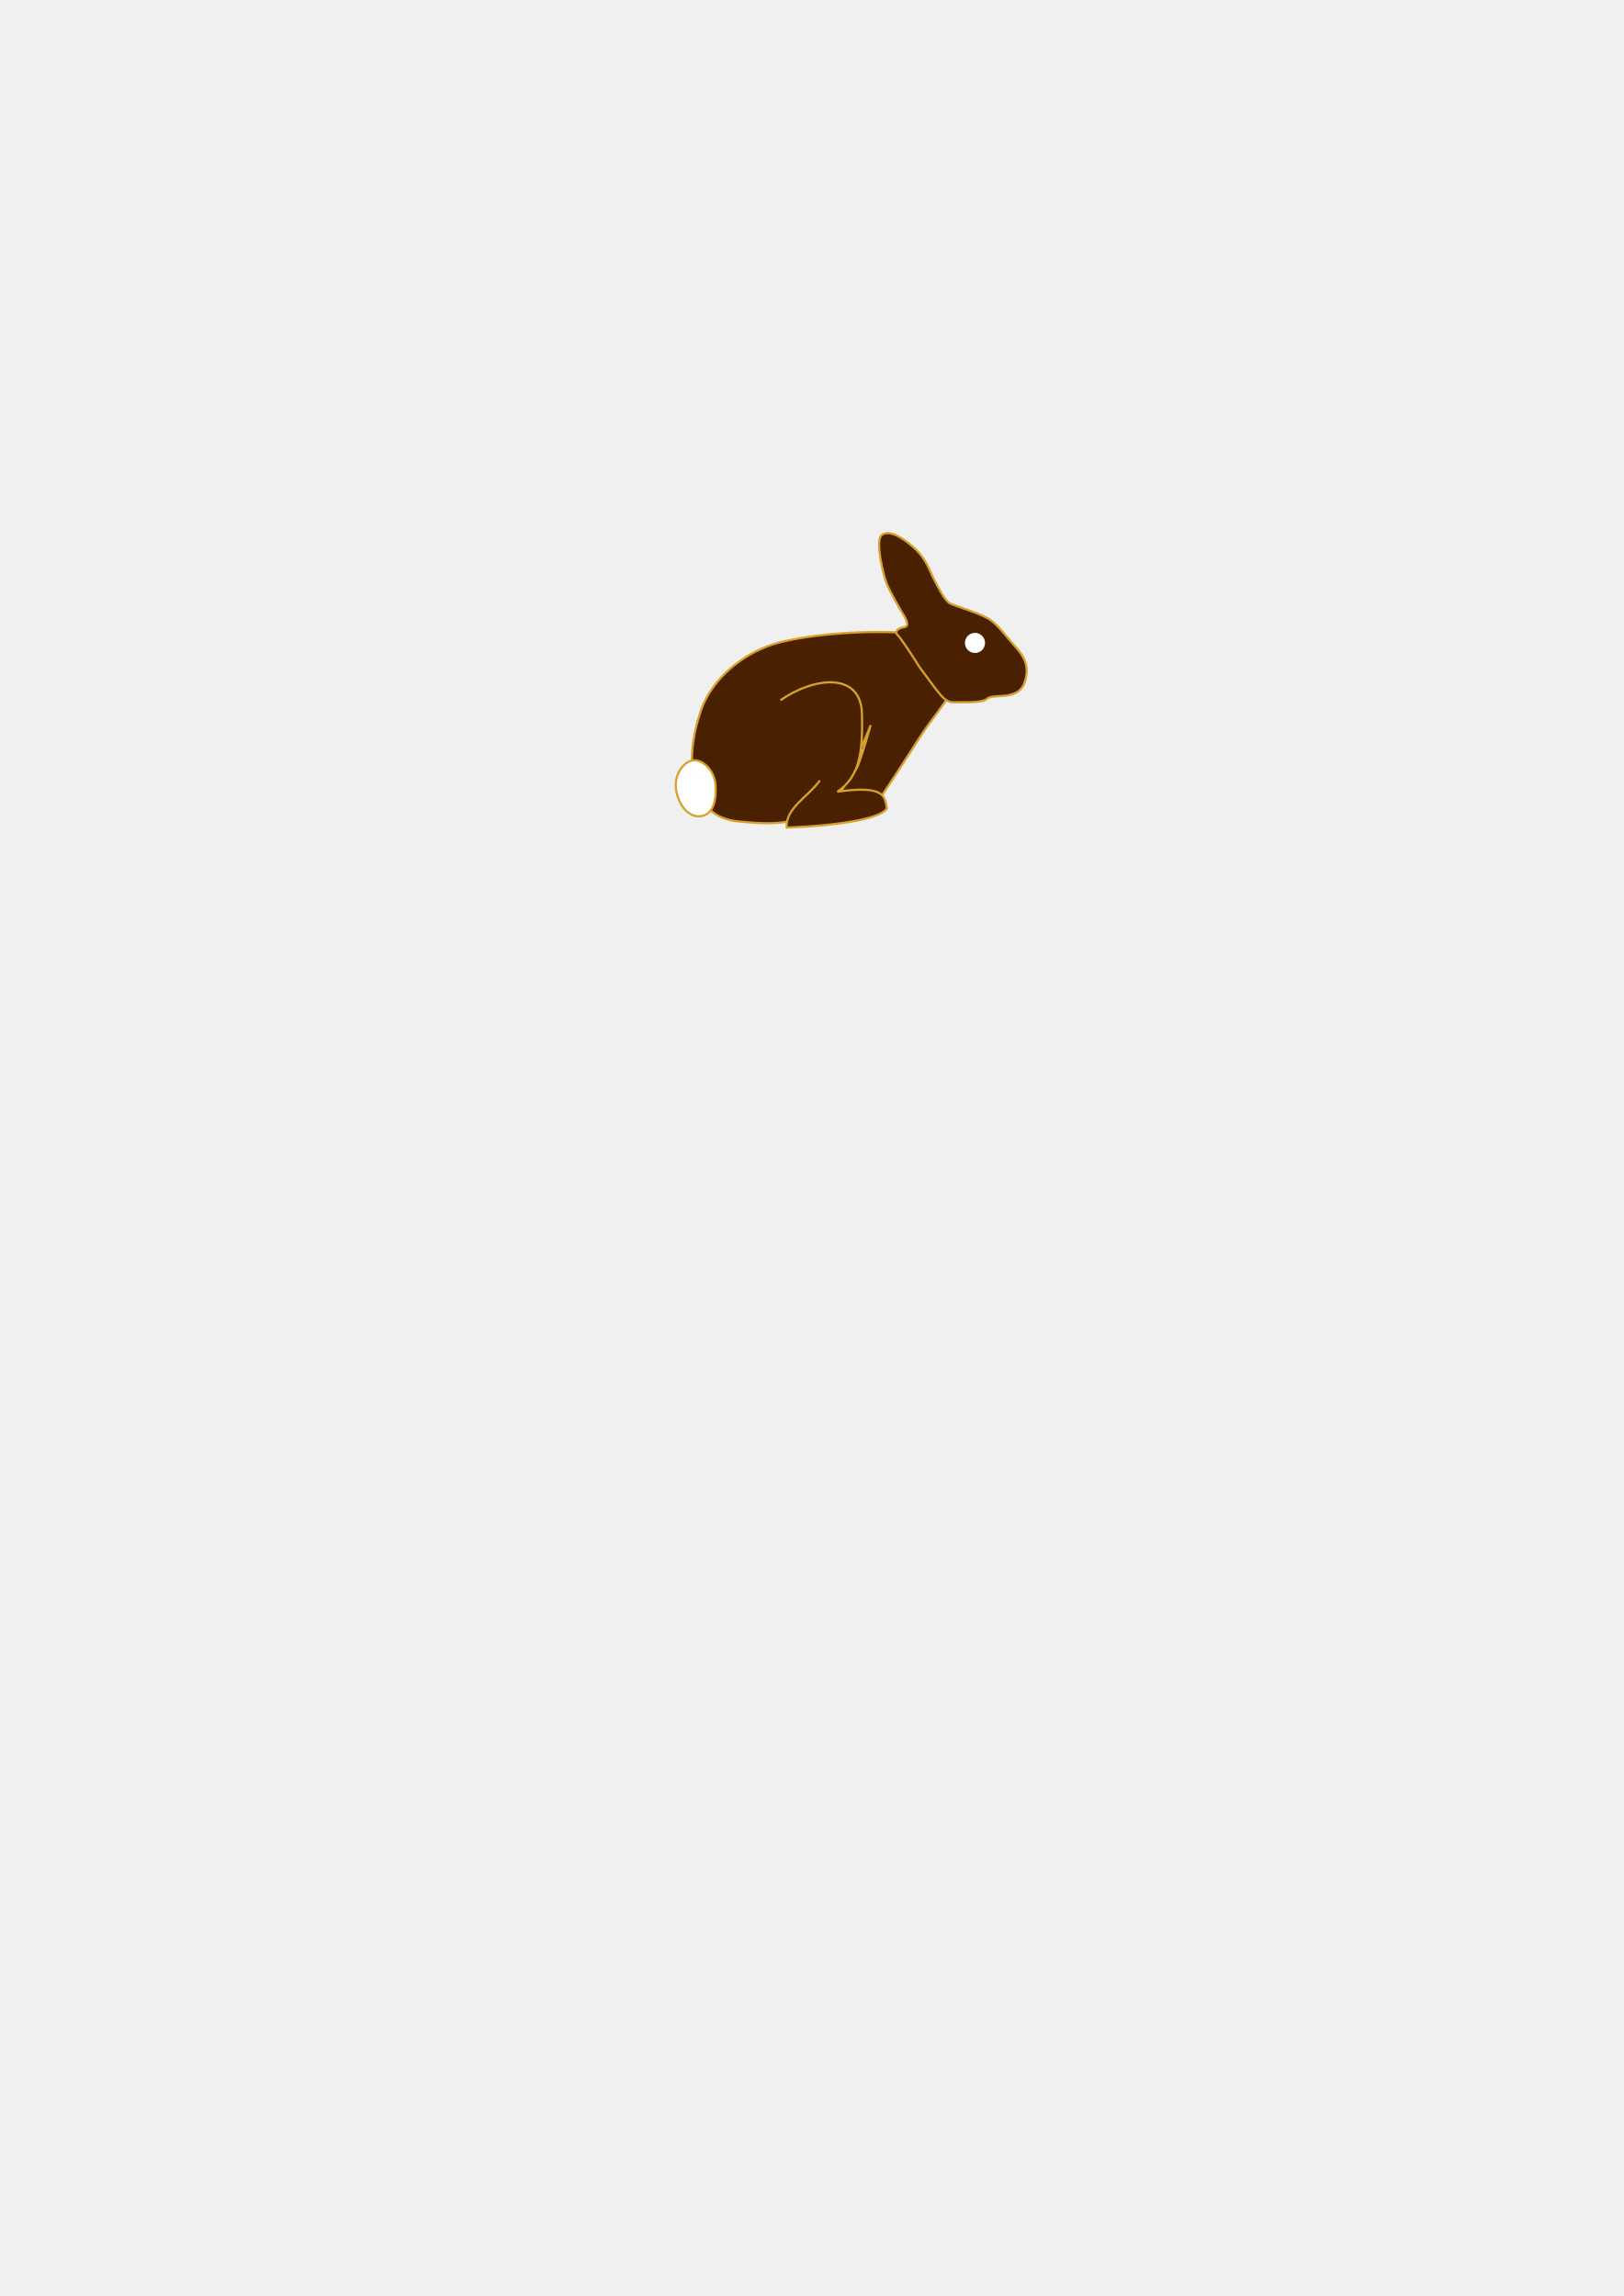
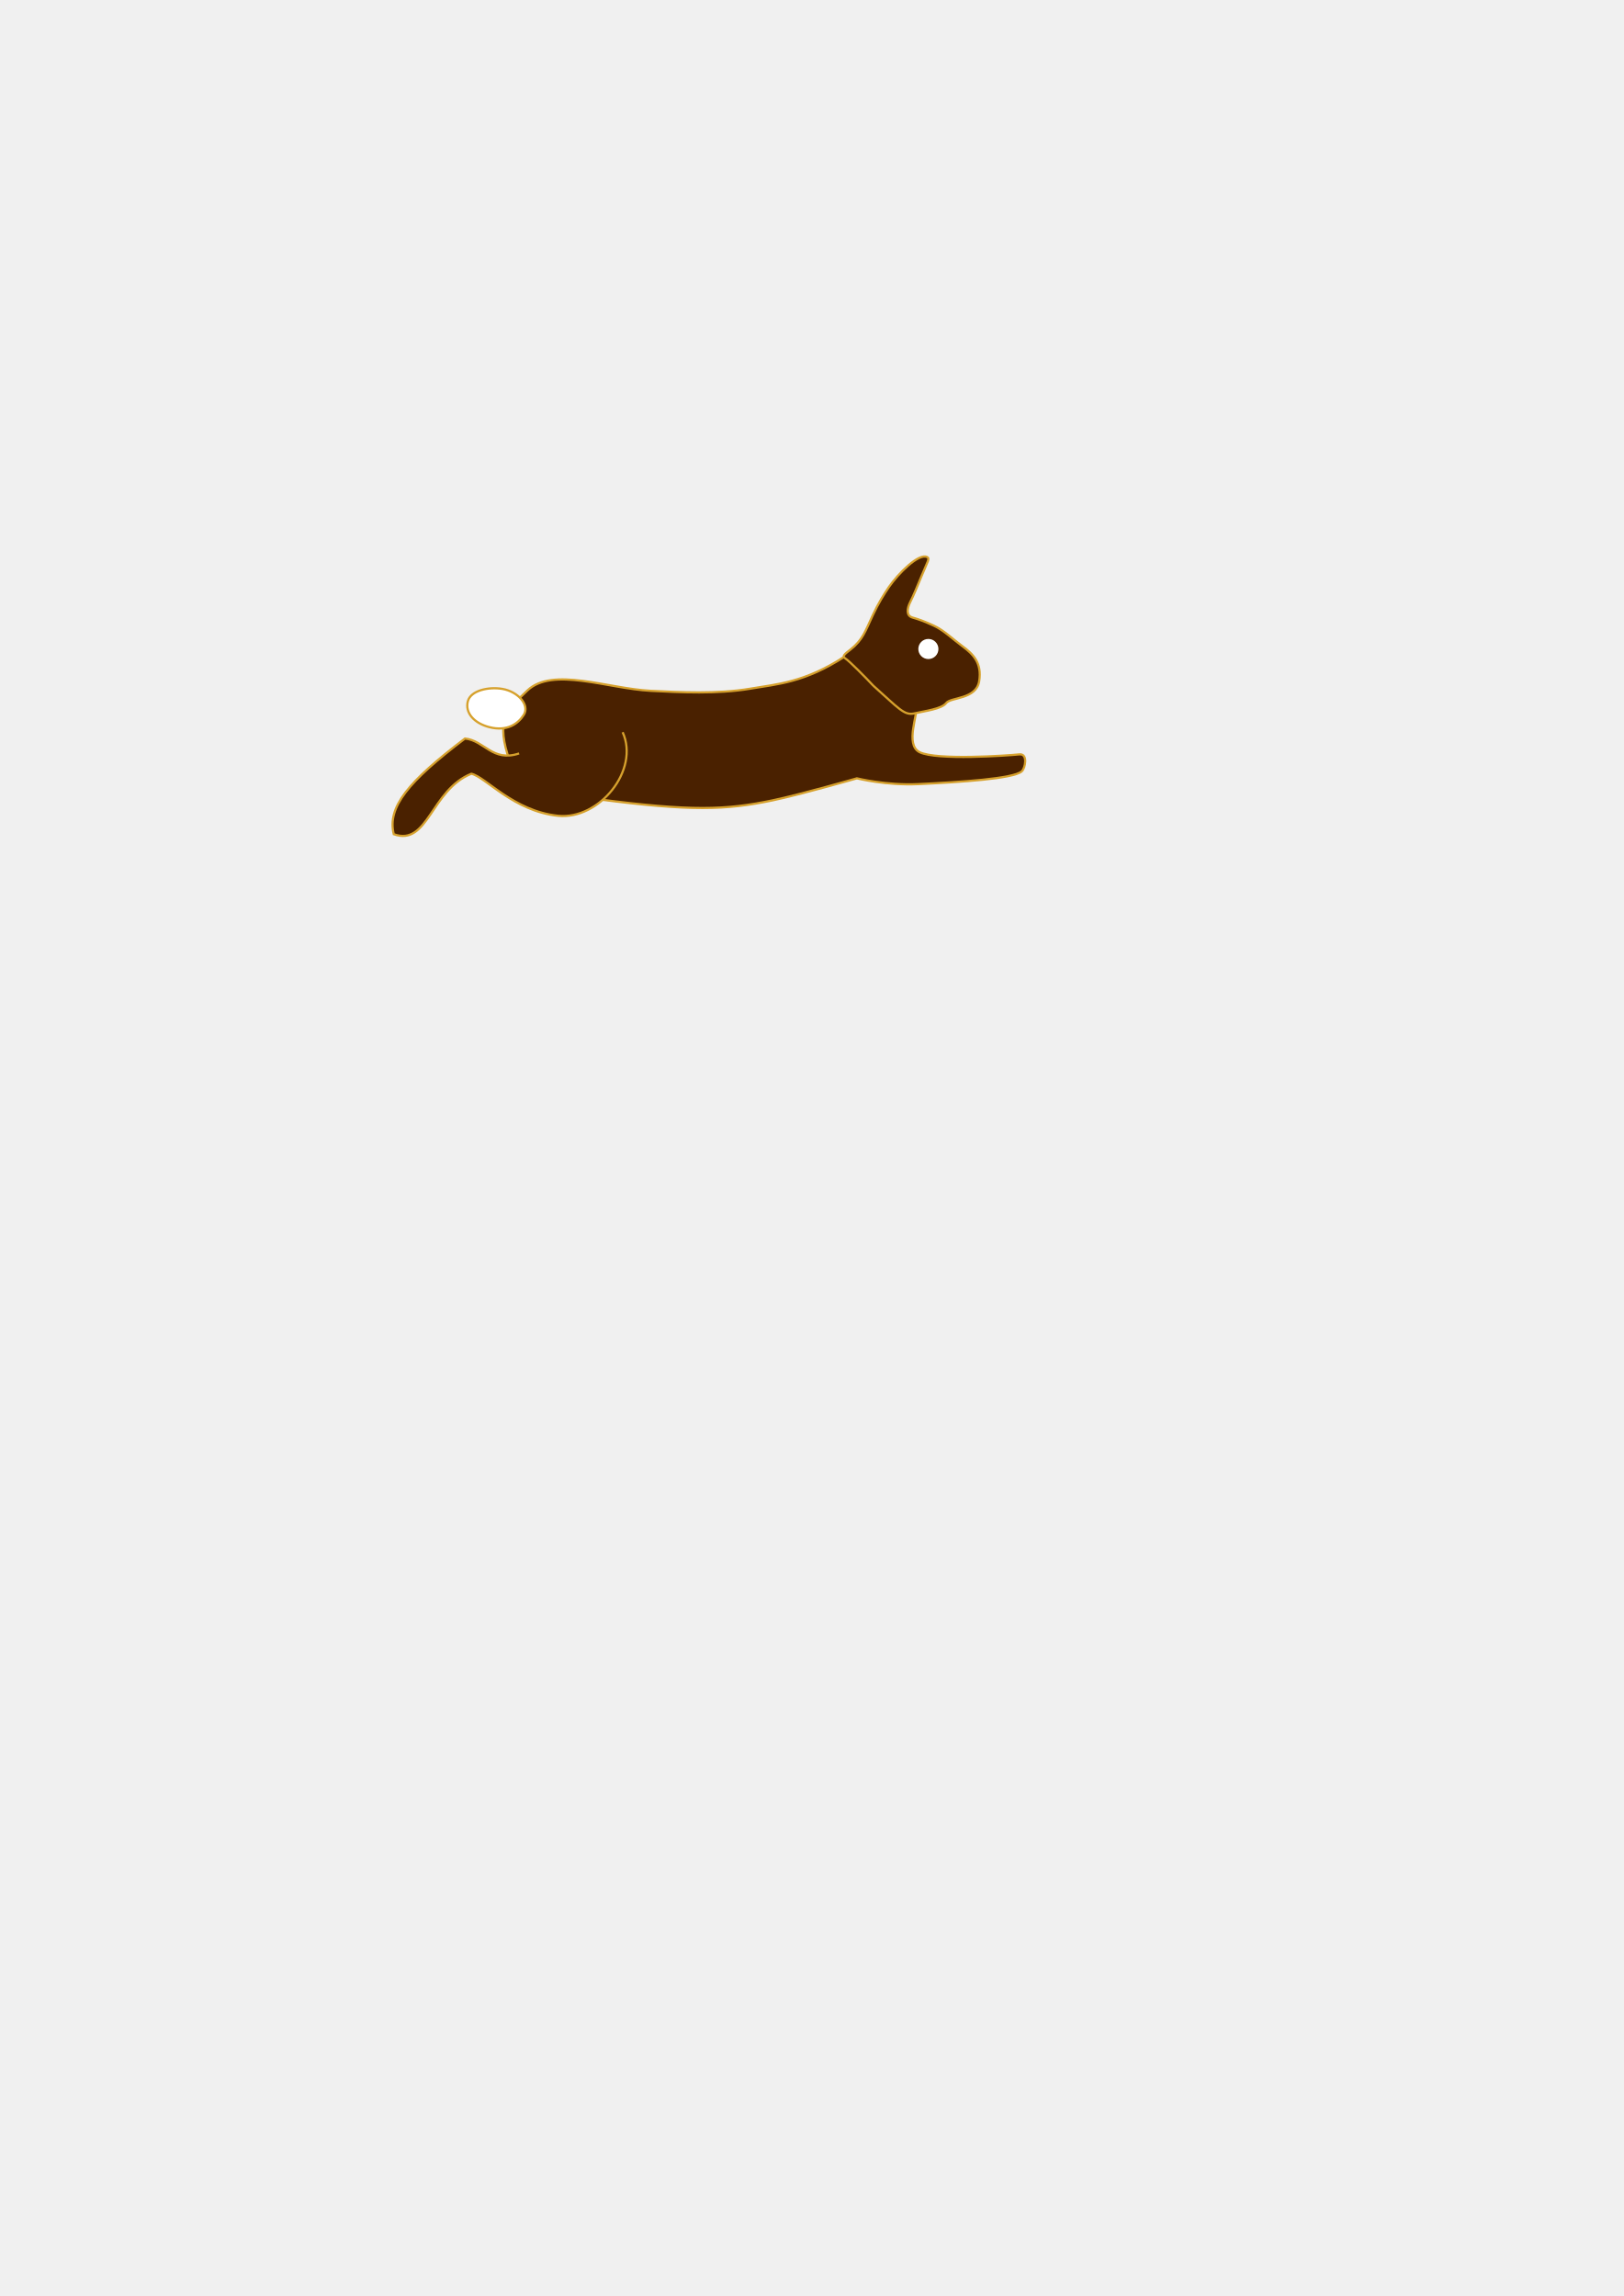
<svg xmlns="http://www.w3.org/2000/svg" width="210mm" height="297mm" viewBox="0 0 744.094 1052.362" id="svg2" version="1.1">
  <defs id="defs4" />
  <g id="layer1" style="display:inline">
-     <path style="display:inline;fill:#4a2100;fill-opacity:1;fill-rule:evenodd;stroke:#d6a12d;stroke-width:1px;stroke-linecap:butt;stroke-linejoin:miter;stroke-opacity:1" d="m 426.882,303.961 c -2.894,-4.791 -10.333,-13.867 -15.963,-14.121 -21.171,-0.955 -47.59,1.927 -59.016,6.299 -14.464,5.536 -26.283,16.695 -30.684,29.513 -8.017,23.35 -5.455,48.832 17.372,50.891 12.318,1.111 23.016,1.89 32.837,-3.824" id="path5414" />
-     <path style="fill:#4a2100;fill-opacity:1;fill-rule:evenodd;stroke:#d6a12d;stroke-width:1px;stroke-linecap:butt;stroke-linejoin:miter;stroke-opacity:1" d="m 422.496,299.799 12.879,16.668 c 1.355,1.753 -8.402,12.984 -13.177,20.409 -10.589,16.467 -21.483,33.381 -22.179,33.381 -1.01,0 -18.435,1.515 -16.668,-3.283 1.768,-4.798 7.576,-12.627 9.091,-14.647 1.515,-2.02 6.566,-19.951 6.566,-19.951 0,0 -7.324,18.562 -10.733,22.602 -3.409,4.041 -7.391,-1.506 -7.391,-1.506 l -6.065,-34.503" id="path5418" />
-     <path style="display:inline;fill:#4a2100;fill-opacity:1;fill-rule:evenodd;stroke:#d6a12d;stroke-width:1px;stroke-linecap:butt;stroke-linejoin:miter;stroke-opacity:1" d="m 357.679,320.934 c 15.714,-10.893 36.786,-12.857 37.321,6.071 0.536,18.929 -1.429,29.107 -11.25,35.893 21.964,-3.214 21.786,2.321 22.679,7.679 -3.344,5.054 -24.112,7.911 -45.893,8.75 -0.711,-8.893 9.831,-14.075 15.179,-21.607" id="path5412" />
-     <path style="fill:#4a2100;fill-opacity:1;fill-rule:evenodd;stroke:#d6a12d;stroke-width:1px;stroke-linecap:butt;stroke-linejoin:miter;stroke-opacity:1" d="m 421.36,305.733 c 9.344,12.374 11.112,16.289 15.91,16.162 4.798,-0.126 12.753,0.505 15.279,-1.768 2.525,-2.273 13.763,1.136 16.794,-6.819 3.03,-7.955 -0.379,-12.879 -4.293,-17.173 -3.914,-4.293 -6.945,-8.902 -11.112,-11.932 -4.167,-3.03 -15.91,-6.25 -18.562,-7.639 -2.652,-1.389 -5.808,-8.207 -7.45,-11.238 -1.641,-3.03 -3.297,-9.144 -9.106,-14.321 -5.808,-5.177 -11.603,-8.281 -14.759,-5.756 -3.157,2.525 0.837,18.783 2.352,22.445 1.515,3.662 5.982,11.395 6.992,13.036 1.01,1.641 4.041,6.187 1.01,6.692 -3.03,0.505 -4.672,2.147 -3.157,3.536 1.515,1.389 7.702,10.859 10.102,14.773 z" id="path4306" />
-     <circle style="fill:#ffffff;fill-opacity:1;stroke:none;stroke-width:10;stroke-linecap:butt;stroke-miterlimit:4;stroke-dasharray:none;stroke-opacity:1" id="path4308" cx="446.803" cy="294.685" r="4.609" />
-     <path transform="matrix(0.981044,-0.1937851,0.1937851,0.981044,0,0)" style="fill:#ffffff;fill-opacity:1;stroke:#d6a12d;stroke-width:1;stroke-linecap:butt;stroke-miterlimit:4;stroke-dasharray:none;stroke-opacity:1" d="m 251.964,416.376 c -0.789,6.502 -3.282,13.035 -9.091,12.879 -5.019,-0.135 -8.828,-5.259 -9.091,-12.879 -0.246,-7.109 4.725,-12.263 9.091,-12.879 4.948,-0.698 9.949,5.818 9.091,12.879 z" id="path5520" />
+     <path id="path5510" d="m 414.866,320.123 c -2.894,-4.791 -23.112,-22.249 -27.833,-19.171 -18.344,11.96 -31.165,12.656 -43.226,14.707 -15.023,2.555 -32.163,1.659 -45.583,0.976 -19.678,-1.002 -44.965,-11.093 -56.502,-0.196 -9.857,9.31 -14.613,14.012 -8.074,32.542" style="display:inline;fill:#4a2100;fill-opacity:1;fill-rule:evenodd;stroke:#d6a12d;stroke-width:1px;stroke-linecap:butt;stroke-linejoin:miter;stroke-opacity:1" />
+     <path id="path5512" d="m 406.692,307.88 12.879,16.668 c 1.57,2.032 -5.138,16.779 1.887,20.218 7.808,3.823 40.212,1.559 45.716,0.995 3.953,-0.405 2.778,6.313 1.01,7.829 -3.882,3.328 -27.943,4.877 -47.351,5.808 -14.679,0.705 -28.158,-2.652 -28.158,-2.652 0,0 -26.048,7.474 -38.638,10.102 -21.547,4.497 -37.407,5 -79.677,-0.48 l -4.718,-22.934" style="fill:#4a2100;fill-opacity:1;fill-rule:evenodd;stroke:#d6a12d;stroke-width:1px;stroke-linecap:butt;stroke-linejoin:miter;stroke-opacity:1" />
+     <path id="path5514" d="m 285.343,335.605 c 7.903,17.411 -10.787,40.283 -29.62,38.31 -20.504,-2.148 -33.202,-17.867 -39.727,-19.28 -18.627,7.542 -19.756,33.339 -35.544,27.723 -3.078,-12.418 6.607,-24.116 32.644,-43.861 8.876,0.892 12.623,10.942 24.79,6.838" style="display:inline;fill:#4a2100;fill-opacity:1;fill-rule:evenodd;stroke:#d6a12d;stroke-width:1px;stroke-linecap:butt;stroke-linejoin:miter;stroke-opacity:1" />
+     <path id="path5516" d="m 400.195,314.279 c 11.6,10.289 14.105,13.778 18.784,12.708 4.679,-1.07 12.602,-2.019 14.63,-4.745 2.028,-2.726 13.717,-1.6 15.12,-9.996 1.403,-8.396 -2.911,-12.552 -7.595,-15.989 -4.684,-3.437 -8.564,-7.358 -13.246,-9.507 -4.683,-2.149 -6.855,-2.865 -9.728,-3.703 -2.873,-0.839 -2.598,-3.939 -1.059,-7.023 1.633,-3.272 3.04,-6.726 5.17,-11.865 2.885,-6.961 3.917,-8.157 2.65,-8.822 -3.842,-2.016 -13.301,7.571 -17.522,13.675 -2.254,3.259 -4.884,7.507 -7.463,13.027 -3.391,7.257 -4.541,11.22 -10.158,15.661 -2.41,1.905 -4.157,3.026 -2.398,4.089 1.759,1.063 9.692,9.127 12.816,12.492 z" style="fill:#4a2100;fill-opacity:1;fill-rule:evenodd;stroke:#d6a12d;stroke-width:1px;stroke-linecap:butt;stroke-linejoin:miter;stroke-opacity:1" />
+     <circle r="4.609" cy="297.463" cx="425.443" id="circle5518" style="fill:#ffffff;fill-opacity:1;stroke:none;stroke-width:10;stroke-linecap:butt;stroke-miterlimit:4;stroke-dasharray:none;stroke-opacity:1" />
+     <path id="path5523" d="m 240.039,327.624 c -2.617,4.155 -7.642,7.749 -15.796,5.657 -7.045,-1.807 -11.229,-6.597 -9.839,-11.873 1.297,-4.922 9.498,-6.73 15.796,-5.657 7.137,1.216 12.68,7.361 9.839,11.873 z" style="fill:#ffffff;fill-opacity:1;stroke:#d6a12d;stroke-width:1.019;stroke-linecap:butt;stroke-miterlimit:4;stroke-dasharray:none;stroke-opacity:1" />
  </g>
</svg>
